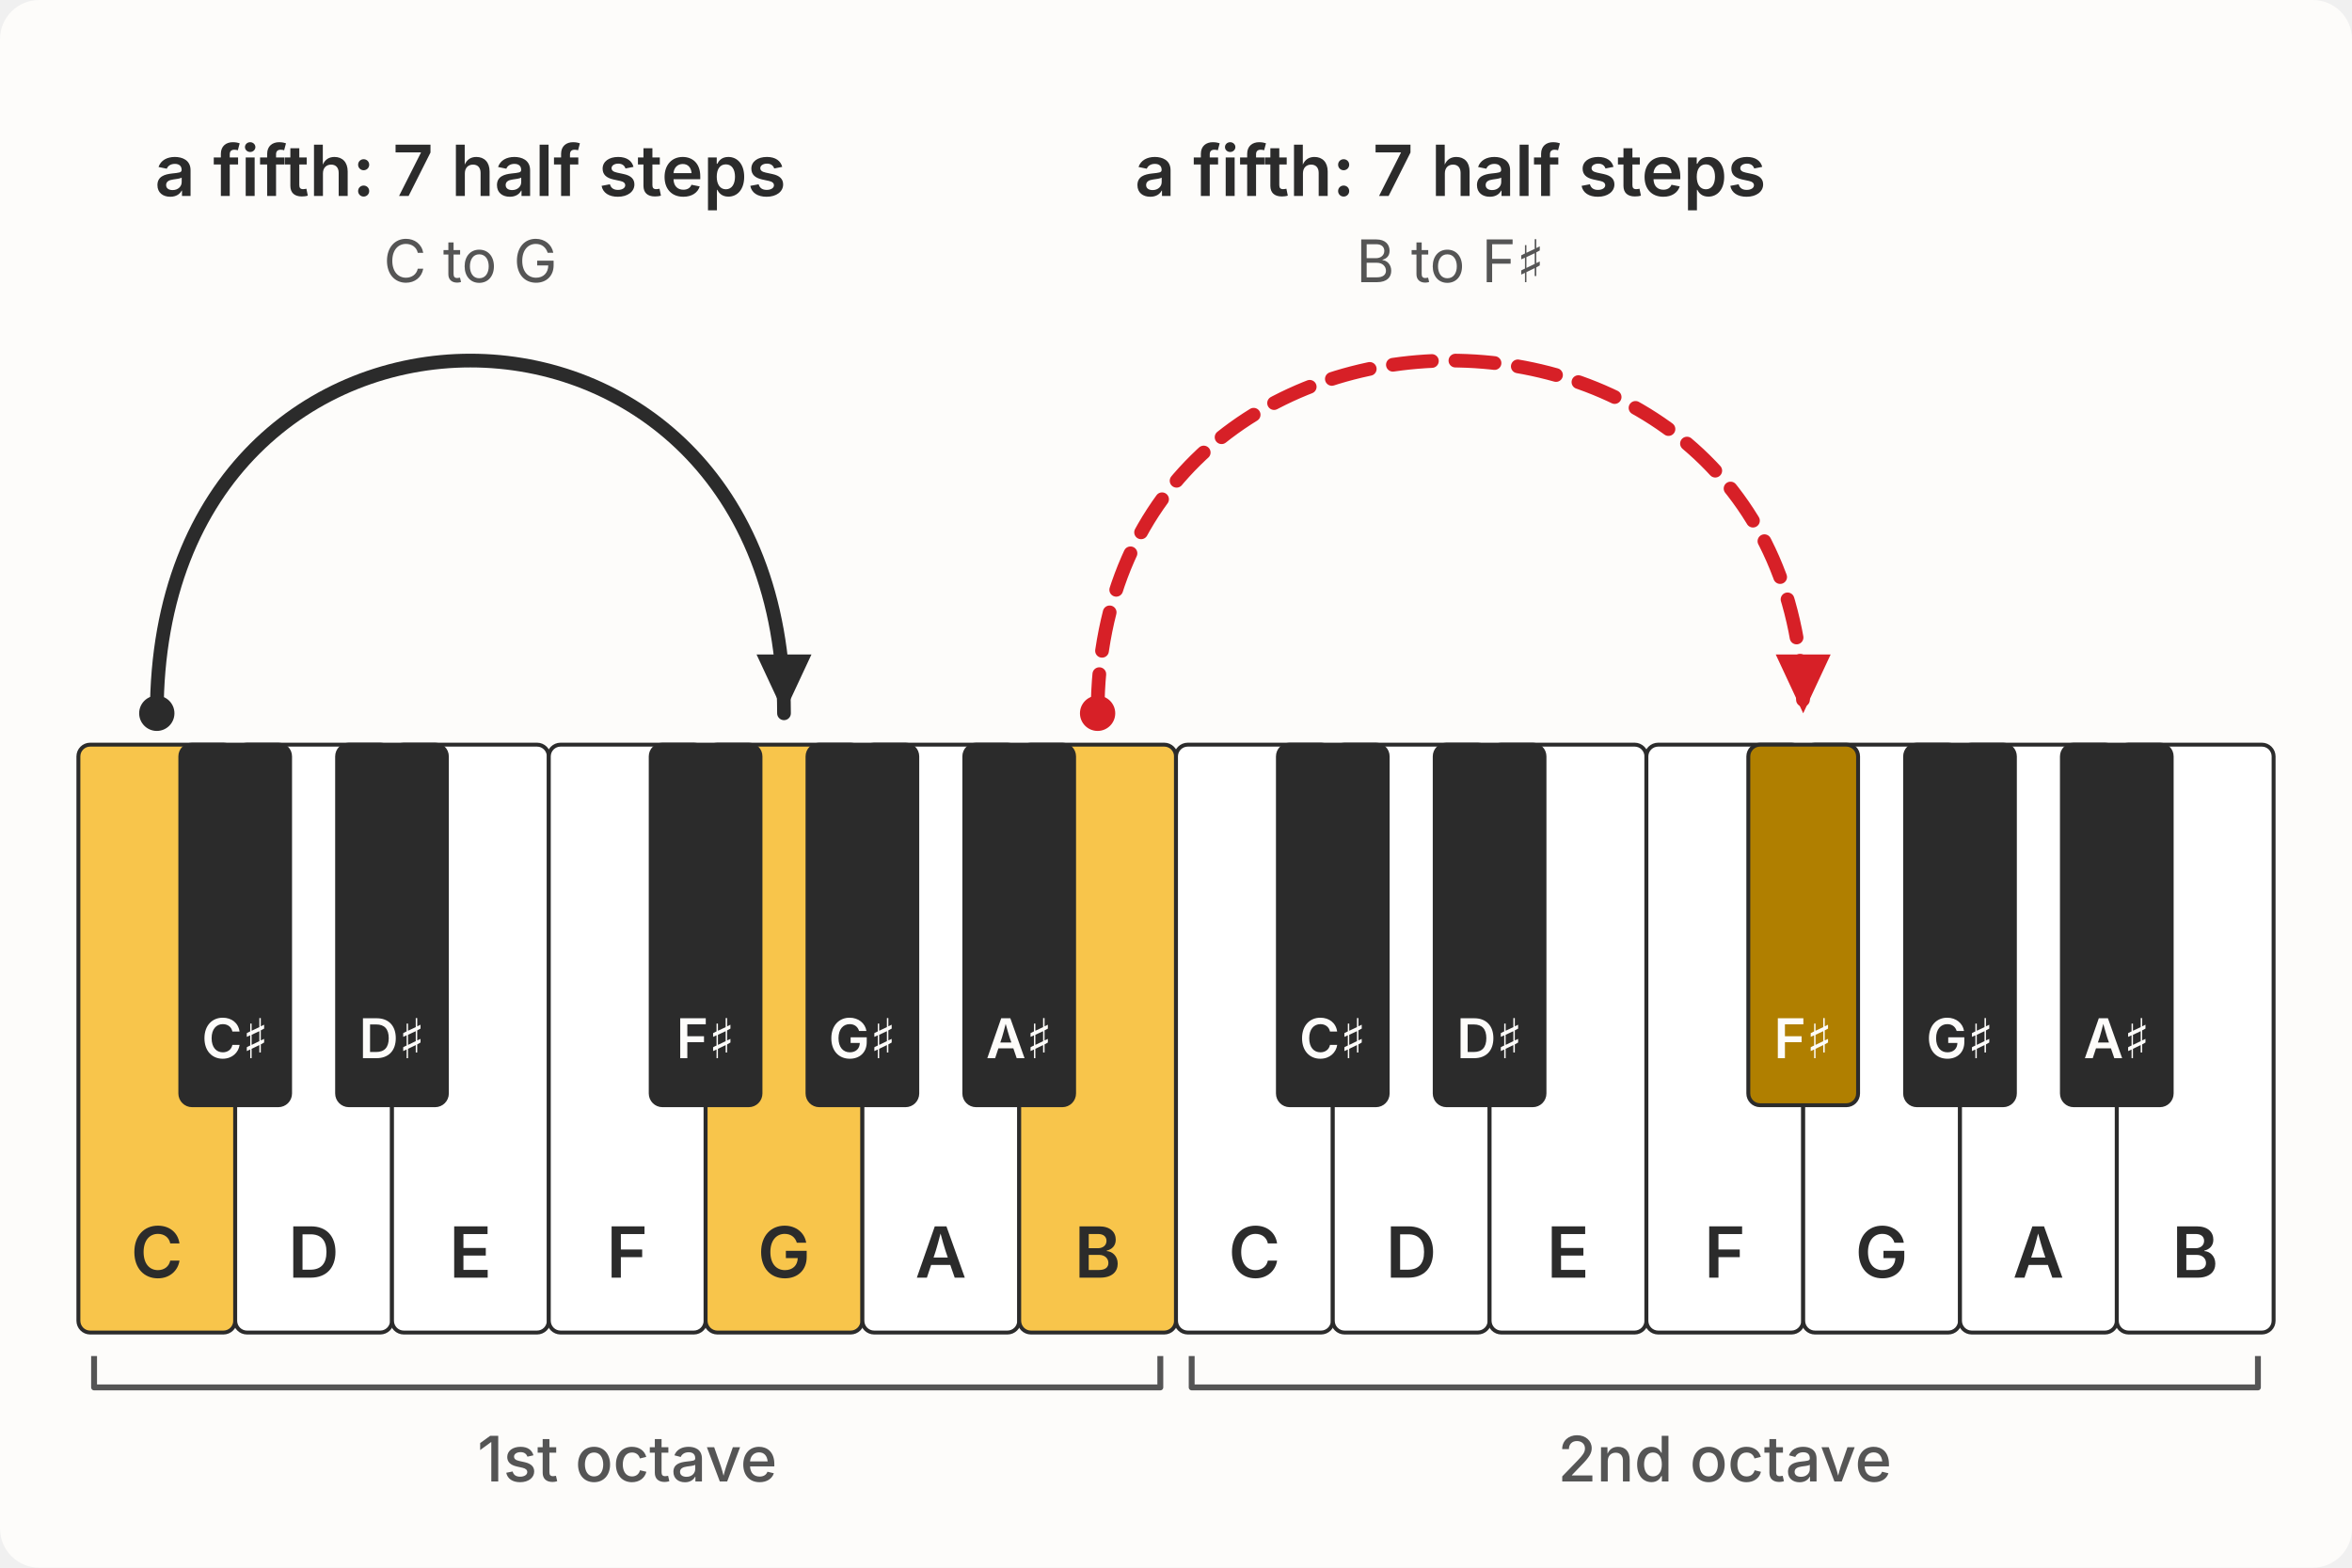
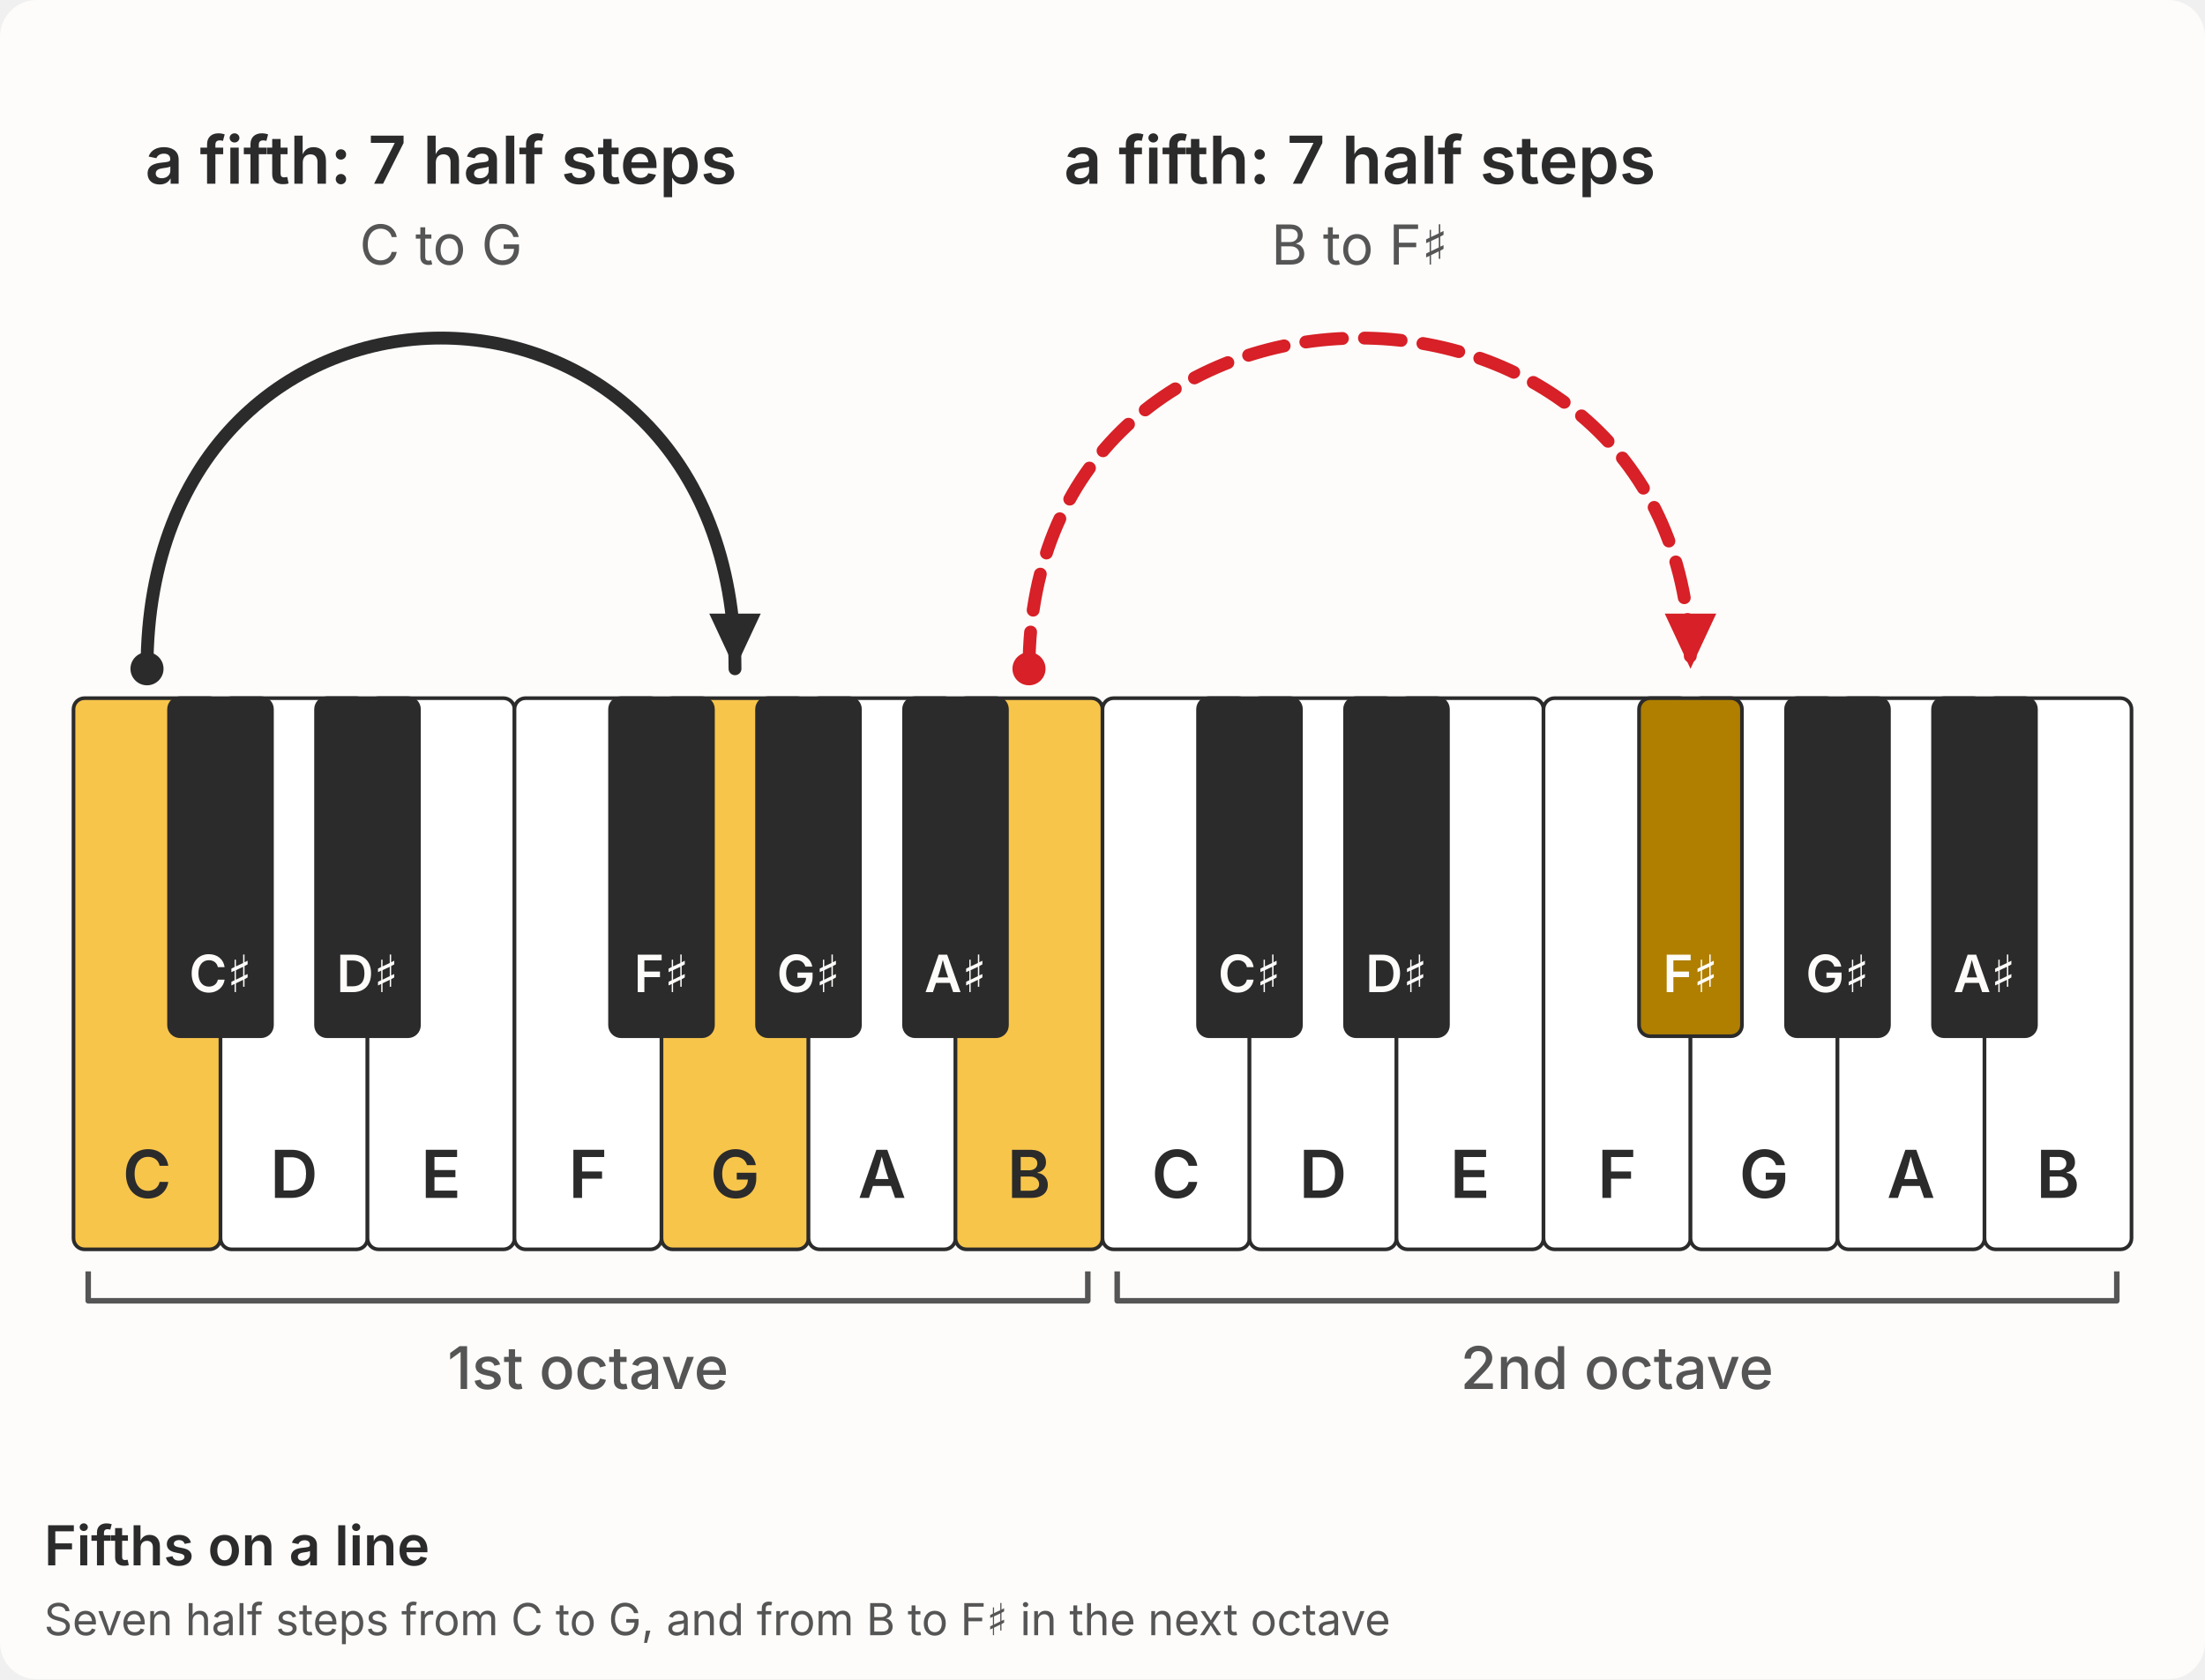
- <svg xmlns="http://www.w3.org/2000/svg" version="1.1" width="600" height="400" viewBox="0 0 600 400" role="img" aria-label="Two octaves of keys in a line. An arrow runs from C to G, seven half steps, a fifth. A second arrow runs from B to F sharp in the next octave, also seven half steps.">
-   <rect x="0" y="0" width="600" height="400" rx="10" ry="10" fill="#fdfcfa" />
+ <svg xmlns="http://www.w3.org/2000/svg" version="1.1" width="600" height="457" viewBox="0 0 600 457" role="img" aria-label="Two octaves of keys in a line. An arrow runs from C to G, seven half steps, a fifth. A second arrow runs from B to F sharp in the next octave, also seven half steps.">
+   <rect x="0" y="0" width="600" height="457" rx="10" ry="10" fill="#fdfcfa" />
  <defs>
    <marker id="head1" markerUnits="userSpaceOnUse" markerWidth="16" markerHeight="14" refX="15" refY="7" orient="auto">
      <path d="M0 0 L15 7 L0 14 Z" fill="#2B2B2B" />
    </marker>
    <marker id="head2" markerUnits="userSpaceOnUse" markerWidth="16" markerHeight="14" refX="15" refY="7" orient="auto">
      <path d="M0 0 L15 7 L0 14 Z" fill="#D72027" />
    </marker>
  </defs>
  <g font-family="system-ui, -apple-system, Segoe UI, sans-serif" text-anchor="middle">
    <path class="arrow" d="M 40 182 C 40 62 200 62 200 182" fill="none" stroke="#2B2B2B" stroke-width="3.5" stroke-linecap="round" marker-end="url(#head1)" />
    <circle cx="40" cy="182" r="4.5" fill="#2B2B2B" />
    <text class="arrowlabel" x="120" y="50" font-size="18" font-weight="600" fill="#2B2B2B">a fifth: 7 half steps</text>
    <text class="arrowwhere" x="120" y="72" font-size="15" fill="#555555">C to G</text>
    <path class="arrow" d="M 280 182 C 280 62 460 62 460 182" fill="none" stroke="#D72027" stroke-width="3.5" stroke-linecap="round" stroke-dasharray="10 6" marker-end="url(#head2)" />
    <circle cx="280" cy="182" r="4.5" fill="#D72027" />
    <text class="arrowlabel" x="370" y="50" font-size="18" font-weight="600" fill="#2B2B2B">a fifth: 7 half steps</text>
    <text class="arrowwhere" x="370" y="72" font-size="15" fill="#555555">B to F♯</text>
    <rect class="key white end" data-i="0" data-note="C" x="20" y="190" width="40" height="150" rx="3" ry="3" fill="#F8C54B" stroke="#2B2B2B" stroke-width="1" />
    <rect class="key white" data-i="2" data-note="D" x="60" y="190" width="40" height="150" rx="3" ry="3" fill="#FFFFFF" stroke="#2B2B2B" stroke-width="1" />
    <rect class="key white" data-i="4" data-note="E" x="100" y="190" width="40" height="150" rx="3" ry="3" fill="#FFFFFF" stroke="#2B2B2B" stroke-width="1" />
    <rect class="key white" data-i="5" data-note="F" x="140" y="190" width="40" height="150" rx="3" ry="3" fill="#FFFFFF" stroke="#2B2B2B" stroke-width="1" />
    <rect class="key white end" data-i="7" data-note="G" x="180" y="190" width="40" height="150" rx="3" ry="3" fill="#F8C54B" stroke="#2B2B2B" stroke-width="1" />
    <rect class="key white" data-i="9" data-note="A" x="220" y="190" width="40" height="150" rx="3" ry="3" fill="#FFFFFF" stroke="#2B2B2B" stroke-width="1" />
    <rect class="key white end" data-i="11" data-note="B" x="260" y="190" width="40" height="150" rx="3" ry="3" fill="#F8C54B" stroke="#2B2B2B" stroke-width="1" />
    <rect class="key white" data-i="12" data-note="C" x="300" y="190" width="40" height="150" rx="3" ry="3" fill="#FFFFFF" stroke="#2B2B2B" stroke-width="1" />
    <rect class="key white" data-i="14" data-note="D" x="340" y="190" width="40" height="150" rx="3" ry="3" fill="#FFFFFF" stroke="#2B2B2B" stroke-width="1" />
    <rect class="key white" data-i="16" data-note="E" x="380" y="190" width="40" height="150" rx="3" ry="3" fill="#FFFFFF" stroke="#2B2B2B" stroke-width="1" />
    <rect class="key white" data-i="17" data-note="F" x="420" y="190" width="40" height="150" rx="3" ry="3" fill="#FFFFFF" stroke="#2B2B2B" stroke-width="1" />
    <rect class="key white" data-i="19" data-note="G" x="460" y="190" width="40" height="150" rx="3" ry="3" fill="#FFFFFF" stroke="#2B2B2B" stroke-width="1" />
    <rect class="key white" data-i="21" data-note="A" x="500" y="190" width="40" height="150" rx="3" ry="3" fill="#FFFFFF" stroke="#2B2B2B" stroke-width="1" />
    <rect class="key white" data-i="23" data-note="B" x="540" y="190" width="40" height="150" rx="3" ry="3" fill="#FFFFFF" stroke="#2B2B2B" stroke-width="1" />
    <rect class="key black" data-i="1" data-note="C♯" x="46" y="190" width="28" height="92" rx="3" ry="3" fill="#2B2B2B" stroke="#2B2B2B" stroke-width="1" />
    <rect class="key black" data-i="3" data-note="D♯" x="86" y="190" width="28" height="92" rx="3" ry="3" fill="#2B2B2B" stroke="#2B2B2B" stroke-width="1" />
    <rect class="key black" data-i="6" data-note="F♯" x="166" y="190" width="28" height="92" rx="3" ry="3" fill="#2B2B2B" stroke="#2B2B2B" stroke-width="1" />
    <rect class="key black" data-i="8" data-note="G♯" x="206" y="190" width="28" height="92" rx="3" ry="3" fill="#2B2B2B" stroke="#2B2B2B" stroke-width="1" />
    <rect class="key black" data-i="10" data-note="A♯" x="246" y="190" width="28" height="92" rx="3" ry="3" fill="#2B2B2B" stroke="#2B2B2B" stroke-width="1" />
    <rect class="key black" data-i="13" data-note="C♯" x="326" y="190" width="28" height="92" rx="3" ry="3" fill="#2B2B2B" stroke="#2B2B2B" stroke-width="1" />
    <rect class="key black" data-i="15" data-note="D♯" x="366" y="190" width="28" height="92" rx="3" ry="3" fill="#2B2B2B" stroke="#2B2B2B" stroke-width="1" />
    <rect class="key black end" data-i="18" data-note="F♯" x="446" y="190" width="28" height="92" rx="3" ry="3" fill="#B07F00" stroke="#2B2B2B" stroke-width="1" />
    <rect class="key black" data-i="20" data-note="G♯" x="486" y="190" width="28" height="92" rx="3" ry="3" fill="#2B2B2B" stroke="#2B2B2B" stroke-width="1" />
    <rect class="key black" data-i="22" data-note="A♯" x="526" y="190" width="28" height="92" rx="3" ry="3" fill="#2B2B2B" stroke="#2B2B2B" stroke-width="1" />
    <text class="keylabel" data-i="0" x="40" y="326" font-size="18" font-weight="600" fill="#2B2B2B">C</text>
    <text class="keylabel" data-i="1" x="60" y="270" font-size="14" font-weight="600" fill="#fdfcfa">C♯</text>
    <text class="keylabel" data-i="2" x="80" y="326" font-size="18" font-weight="600" fill="#2B2B2B">D</text>
    <text class="keylabel" data-i="3" x="100" y="270" font-size="14" font-weight="600" fill="#fdfcfa">D♯</text>
    <text class="keylabel" data-i="4" x="120" y="326" font-size="18" font-weight="600" fill="#2B2B2B">E</text>
    <text class="keylabel" data-i="5" x="160" y="326" font-size="18" font-weight="600" fill="#2B2B2B">F</text>
    <text class="keylabel" data-i="6" x="180" y="270" font-size="14" font-weight="600" fill="#fdfcfa">F♯</text>
    <text class="keylabel" data-i="7" x="200" y="326" font-size="18" font-weight="600" fill="#2B2B2B">G</text>
    <text class="keylabel" data-i="8" x="220" y="270" font-size="14" font-weight="600" fill="#fdfcfa">G♯</text>
    <text class="keylabel" data-i="9" x="240" y="326" font-size="18" font-weight="600" fill="#2B2B2B">A</text>
    <text class="keylabel" data-i="10" x="260" y="270" font-size="14" font-weight="600" fill="#fdfcfa">A♯</text>
    <text class="keylabel" data-i="11" x="280" y="326" font-size="18" font-weight="600" fill="#2B2B2B">B</text>
    <text class="keylabel" data-i="12" x="320" y="326" font-size="18" font-weight="600" fill="#2B2B2B">C</text>
    <text class="keylabel" data-i="13" x="340" y="270" font-size="14" font-weight="600" fill="#fdfcfa">C♯</text>
    <text class="keylabel" data-i="14" x="360" y="326" font-size="18" font-weight="600" fill="#2B2B2B">D</text>
    <text class="keylabel" data-i="15" x="380" y="270" font-size="14" font-weight="600" fill="#fdfcfa">D♯</text>
    <text class="keylabel" data-i="16" x="400" y="326" font-size="18" font-weight="600" fill="#2B2B2B">E</text>
    <text class="keylabel" data-i="17" x="440" y="326" font-size="18" font-weight="600" fill="#2B2B2B">F</text>
    <text class="keylabel" data-i="18" x="460" y="270" font-size="14" font-weight="600" fill="#fdfcfa">F♯</text>
    <text class="keylabel" data-i="19" x="480" y="326" font-size="18" font-weight="600" fill="#2B2B2B">G</text>
    <text class="keylabel" data-i="20" x="500" y="270" font-size="14" font-weight="600" fill="#fdfcfa">G♯</text>
    <text class="keylabel" data-i="21" x="520" y="326" font-size="18" font-weight="600" fill="#2B2B2B">A</text>
    <text class="keylabel" data-i="22" x="540" y="270" font-size="14" font-weight="600" fill="#fdfcfa">A♯</text>
    <text class="keylabel" data-i="23" x="560" y="326" font-size="18" font-weight="600" fill="#2B2B2B">B</text>
    <polyline points="24,346 24,354 296,354 296,346" fill="none" stroke="#555555" stroke-width="1.5" stroke-linejoin="round" />
    <polyline points="304,346 304,354 576,354 576,346" fill="none" stroke="#555555" stroke-width="1.5" stroke-linejoin="round" />
    <text class="octave" x="160" y="378" font-size="16" font-weight="500" fill="#555555">1st octave</text>
    <text class="octave" x="440" y="378" font-size="16" font-weight="500" fill="#555555">2nd octave</text>
  </g>
+   <g font-family="system-ui, -apple-system, Segoe UI, sans-serif">
+     <text x="12" y="426" font-size="15" fill="#2B2B2B" text-anchor="start" font-weight="600">Fifths on a line</text>
+     <text x="12" y="445" font-size="12" fill="#555555" text-anchor="start">Seven half steps from C to G, and from B to F♯ in the next octave</text>
+   </g>
</svg>
